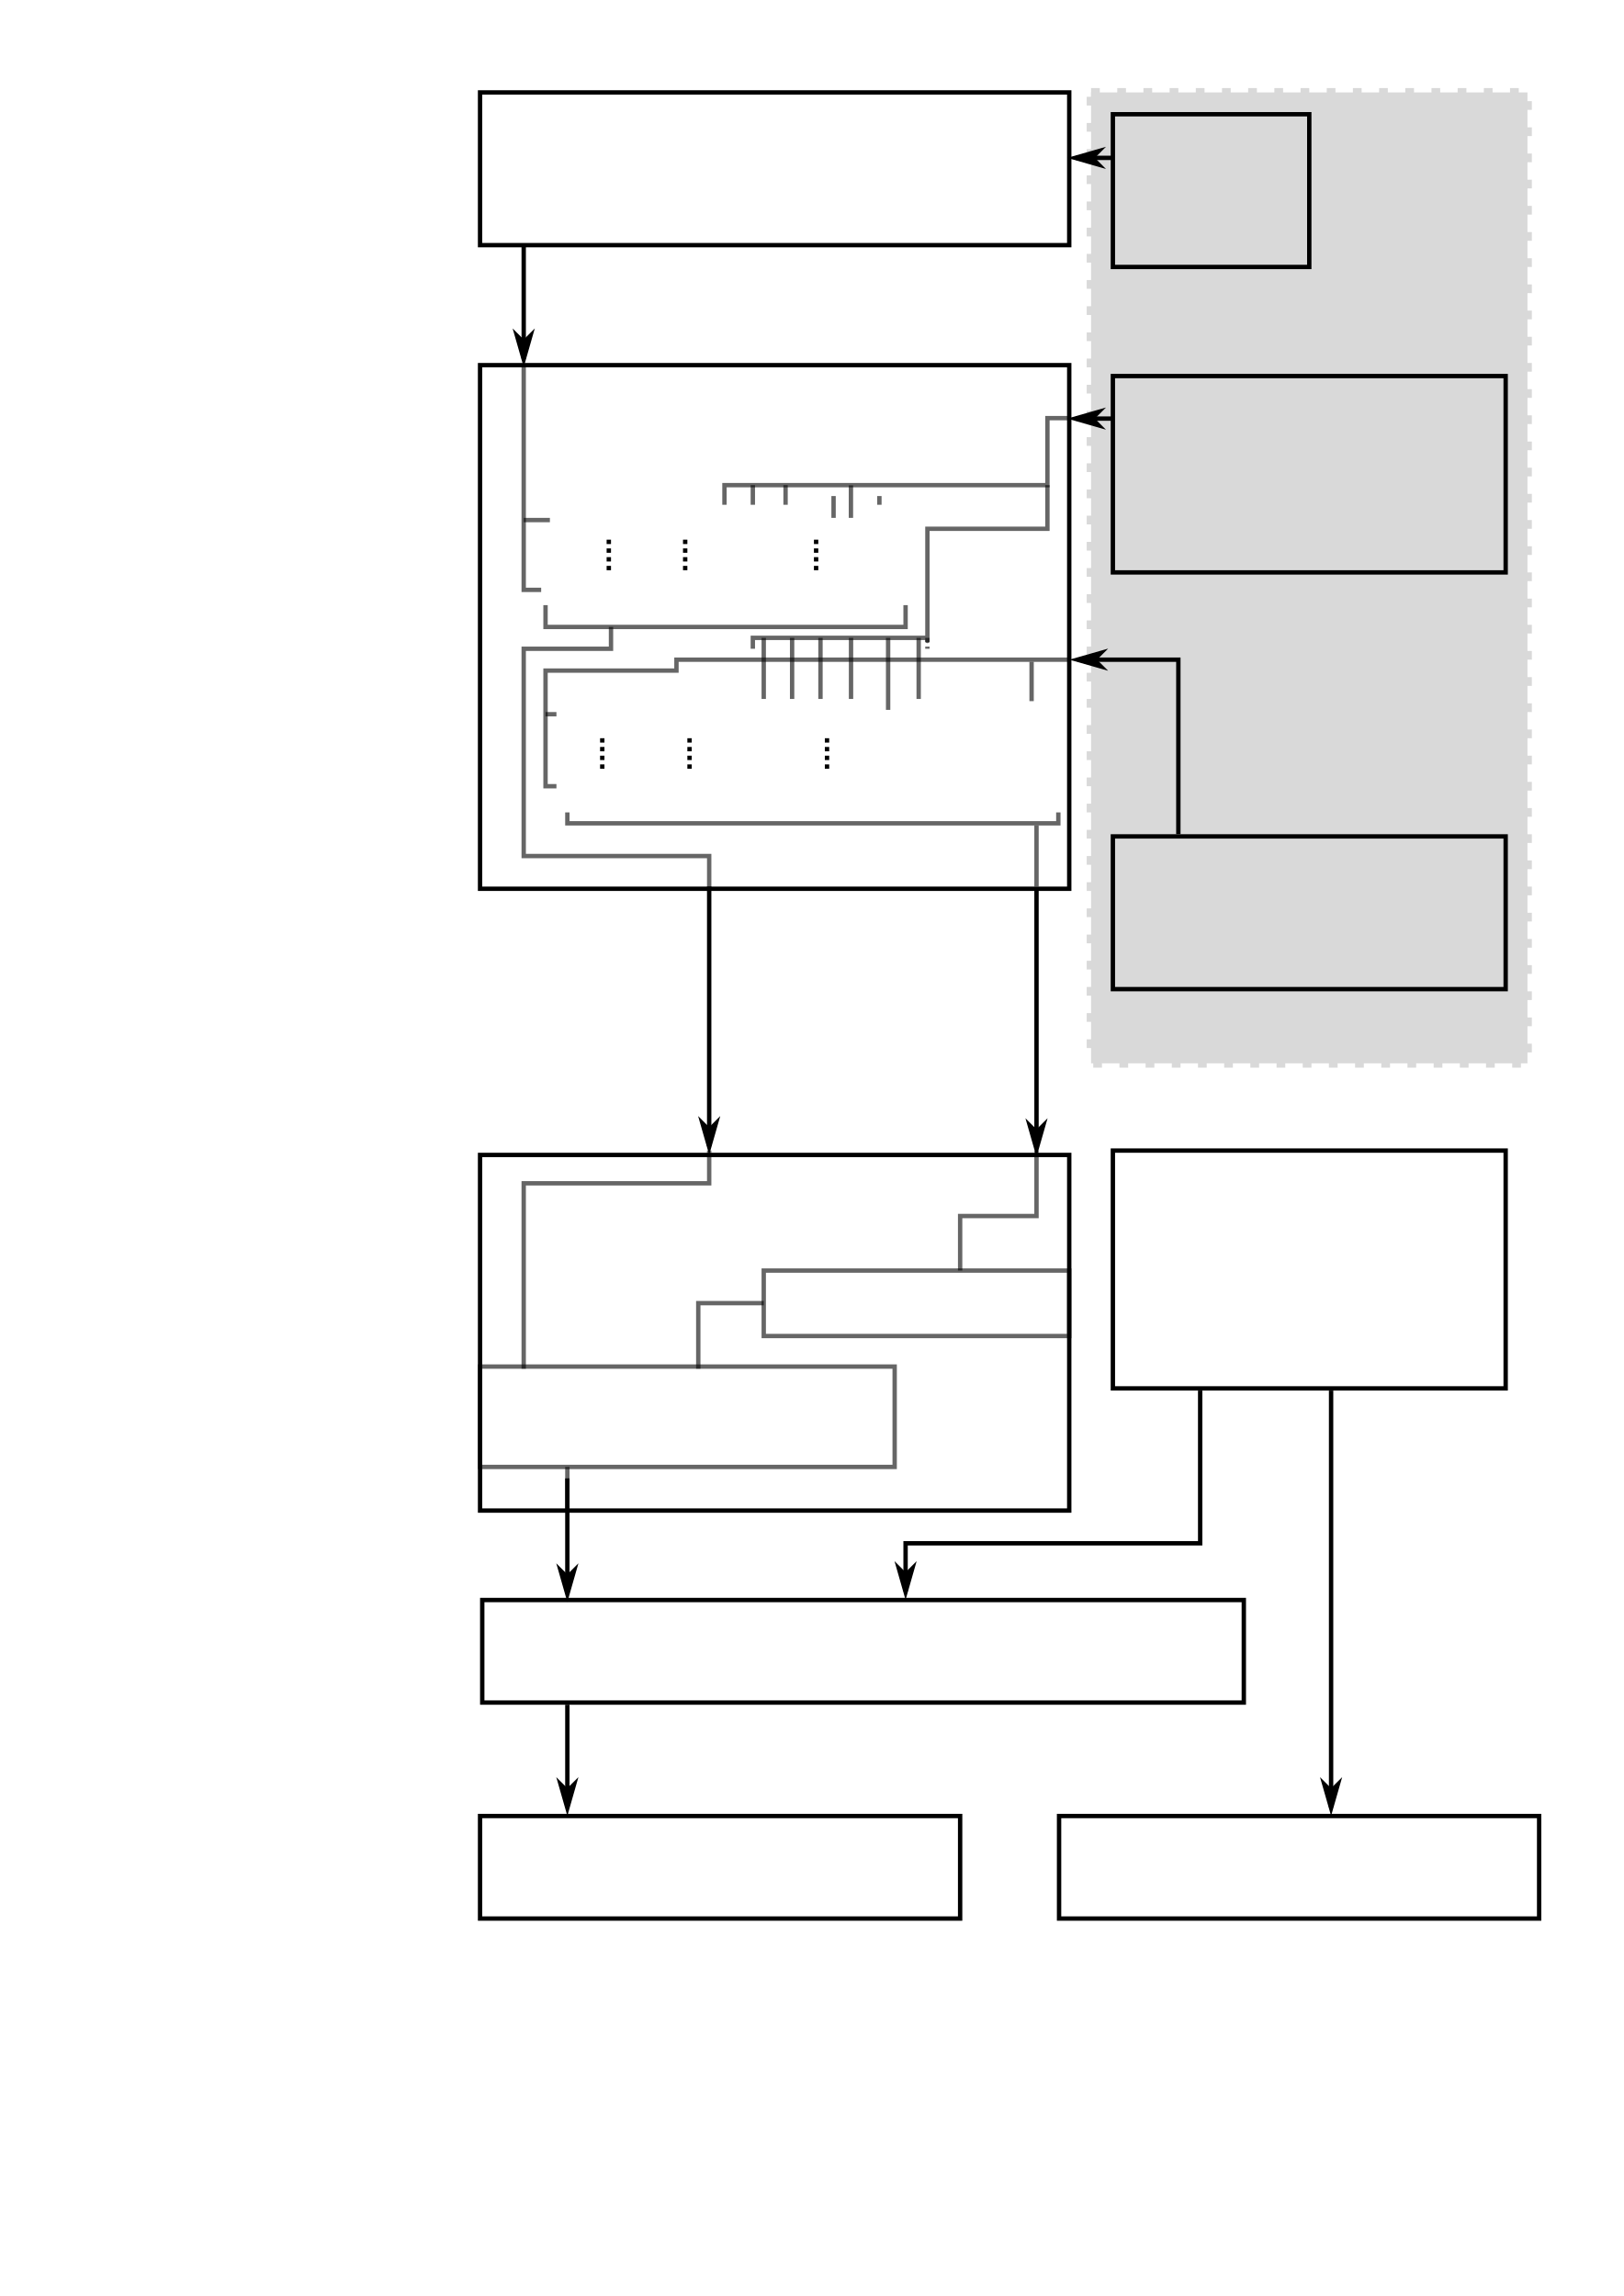
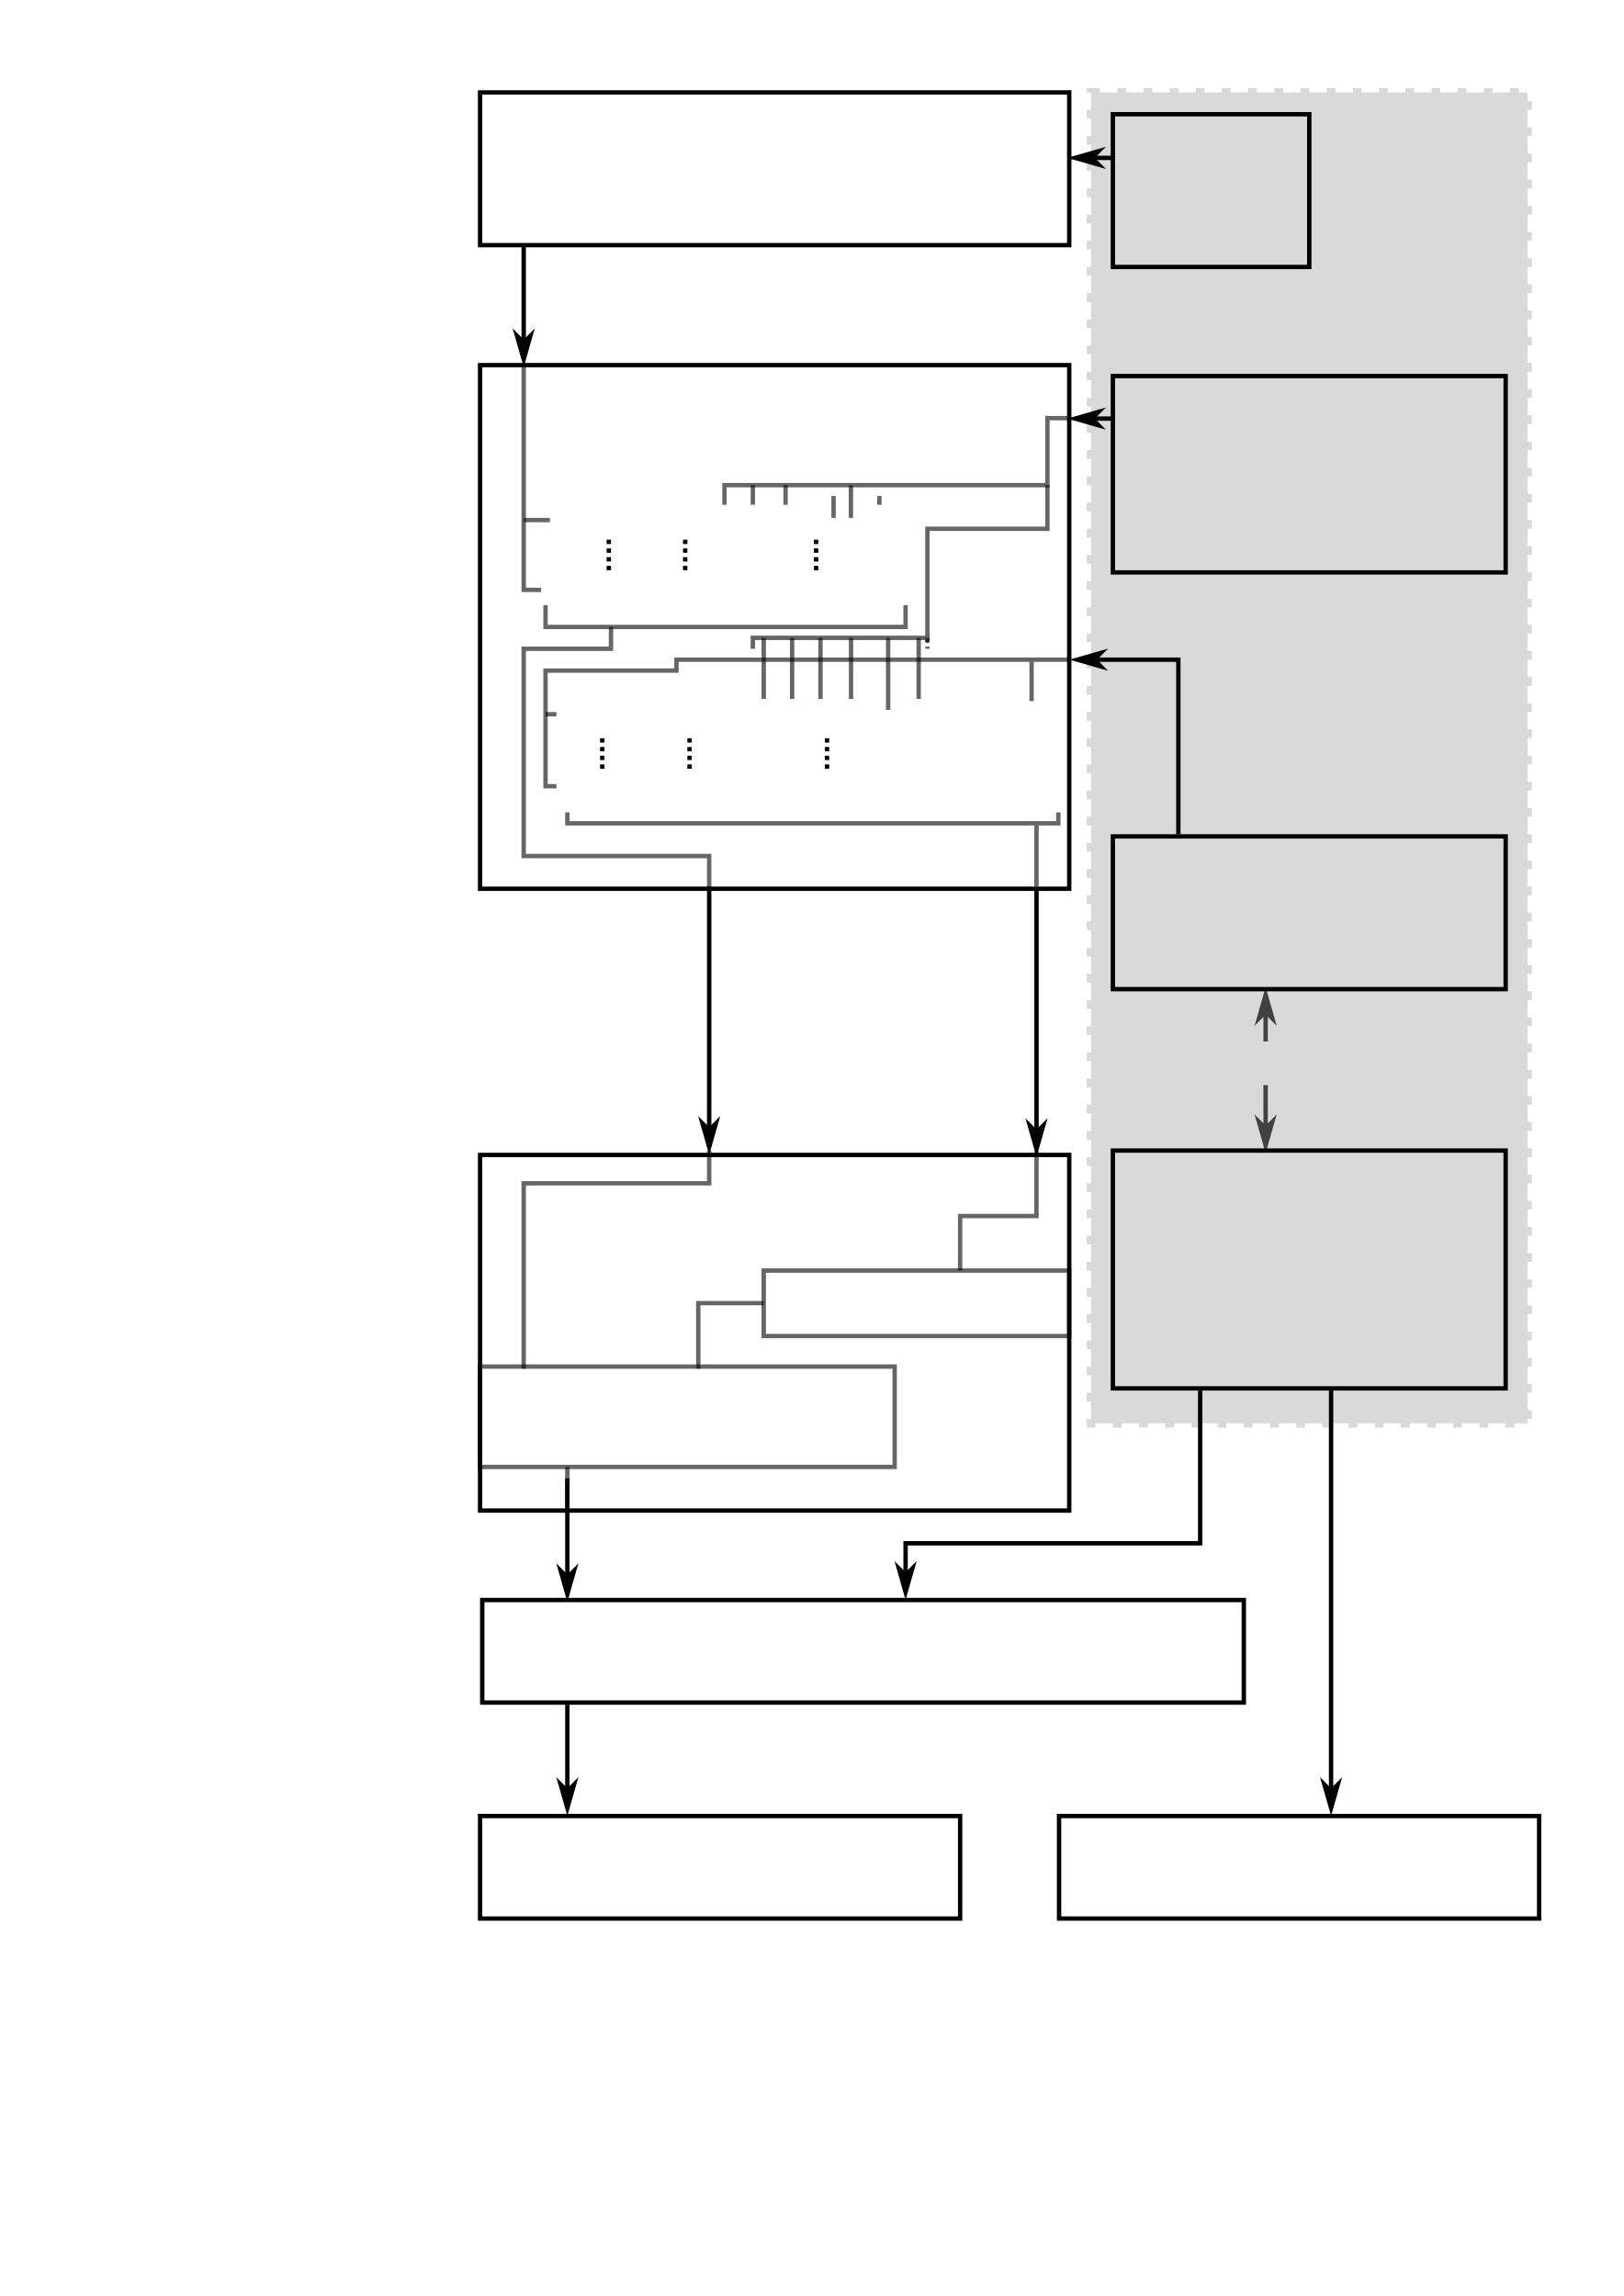
<svg xmlns="http://www.w3.org/2000/svg" width="744.094" height="1052.362" id="svg2" version="1.1">
  <defs id="defs4">
    <marker orient="auto" refY="0.0" refX="0.0" id="Arrow1Mend" style="overflow:visible;">
      <path id="path3774" d="M 0.0,0.0 L 5.0,-5.0 L -12.5,0.0 L 5.0,5.0 L 0.0,0.0 z " style="fill-rule:evenodd;stroke:#000000;stroke-width:1.0pt;" transform="scale(0.4) rotate(180) translate(10,0)" />
    </marker>
  </defs>
  <g id="layer1">
-     <rect style="opacity:0.15;fill:#000000;fill-opacity:1;stroke:#000000;stroke-width:4;stroke-linecap:butt;stroke-miterlimit:4;stroke-opacity:1;stroke-dasharray:4, 8;stroke-dashoffset:0" id="rect11603" width="200" height="445" x="500" y="42.362" />
+     <rect style="opacity:0.15;fill:#000000;fill-opacity:1;stroke:#000000;stroke-width:4;stroke-linecap:butt;stroke-miterlimit:4;stroke-opacity:1;stroke-dasharray:4, 8;stroke-dashoffset:0" id="rect11603" width="200" height="610" x="500" y="42.362" />
    <rect style="fill:none;fill-opacity:0.275;stroke:#000000;stroke-width:2;stroke-miterlimit:4;stroke-opacity:1;stroke-dasharray:none;stroke-dashoffset:0" id="rect2987" width="270" height="70" x="220" y="42.362" />
    <flowRoot xml:space="preserve" id="flowRoot4205" style="font-size:40px;font-style:normal;font-weight:normal;line-height:125%;letter-spacing:0px;word-spacing:0px;fill:#000000;fill-opacity:1;stroke:none;font-family:Sans" transform="translate(13.35742,0.783979)">
      <flowRegion id="flowRegion4207">
        <rect id="rect4209" width="223.247" height="54.267" x="238.396" y="52.311" />
      </flowRegion>
      <flowPara id="flowPara4211" style="font-size:18px">Pull-down experiments</flowPara>
      <flowPara style="font-size:14px" id="flowPara4417">immuno-precipitation</flowPara>
      <flowPara style="font-size:18px" id="flowPara4415" />
    </flowRoot>
    <rect style="fill:none;stroke:#000000;stroke-width:2;stroke-miterlimit:4;stroke-opacity:1;stroke-dasharray:none;stroke-dashoffset:0" id="rect4213" width="90" height="70" x="510" y="52.362" />
    <flowRoot xml:space="preserve" id="flowRoot4215" style="font-size:40px;font-style:normal;font-weight:normal;line-height:125%;letter-spacing:0px;word-spacing:0px;fill:#000000;fill-opacity:1;stroke:none;font-family:Sans">
      <flowRegion id="flowRegion4217">
        <rect id="rect4219" width="81.429" height="52.143" x="514.286" y="50.934" />
      </flowRegion>
      <flowPara id="flowPara4221" />
    </flowRoot>
    <flowRoot xml:space="preserve" id="flowRoot4223" style="font-size:20px;font-style:normal;font-weight:normal;line-height:125%;letter-spacing:0px;word-spacing:0px;fill:#000000;fill-opacity:1;stroke:none;font-family:Sans" transform="translate(-4.533203,0.721479)">
      <flowRegion id="flowRegion4225">
        <rect id="rect4227" width="104.088" height="79.108" x="517.857" y="52.362" />
      </flowRegion>
      <flowPara id="flowPara4229" style="font-size:18px">bait proteins list</flowPara>
    </flowRoot>
    <path style="fill:none;stroke:#000000;stroke-width:2;stroke-linecap:butt;stroke-linejoin:miter;stroke-miterlimit:4;stroke-opacity:1;stroke-dasharray:none;marker-end:url(#Arrow1Mend)" d="m 510,72.362 -17,0" id="path4231" />
    <flowRoot xml:space="preserve" id="flowRoot4419" style="fill:black;stroke:none;stroke-opacity:1;stroke-width:1px;stroke-linejoin:miter;stroke-linecap:butt;fill-opacity:1;font-family:Sans;font-style:normal;font-weight:normal;font-size:20px;line-height:125%;letter-spacing:0px;word-spacing:0px">
      <flowRegion id="flowRegion4421">
        <rect id="rect4423" width="88.388" height="60.609" x="477.297" y="44.735" />
      </flowRegion>
      <flowPara id="flowPara4425" />
    </flowRoot>
    <rect y="832.362" x="220" height="47" width="220" id="rect4627" style="fill:none;stroke:#000000;stroke-width:2;stroke-miterlimit:4;stroke-opacity:1;stroke-dasharray:none;stroke-dashoffset:0" />
    <path style="fill:none;stroke:#000000;stroke-width:2;stroke-miterlimit:4;stroke-opacity:1;stroke-dasharray:none;stroke-dashoffset:0;marker-end:url(#Arrow1Mend)" d="m 325,406.362 0,119" id="path4629" />
    <path style="fill:none;stroke:#000000;stroke-width:2;stroke-miterlimit:4;stroke-opacity:1;stroke-dasharray:none;stroke-dashoffset:0;marker-end:url(#Arrow1Mend)" d="m 260,781.362 0,47" id="path4635" />
    <flowRoot transform="translate(13.35742,789.6831)" style="font-size:40px;font-style:normal;font-weight:normal;line-height:125%;letter-spacing:0px;word-spacing:0px;fill:#000000;fill-opacity:1;stroke:none;font-family:Sans" id="flowRoot4867" xml:space="preserve">
      <flowRegion id="flowRegion4869">
        <rect y="52.311" x="238.396" height="54.267" width="223.247" id="rect4871" />
      </flowRegion>
      <flowPara id="flowPara4877" style="font-size:18px">weighted PPI graph</flowPara>
    </flowRoot>
    <g id="g5333" transform="translate(0,49)">
      <rect style="fill:none;stroke:#000000;stroke-width:2;stroke-miterlimit:4;stroke-opacity:1;stroke-dasharray:none;stroke-dashoffset:0" id="rect5111" width="180" height="90" x="510" y="123.362" />
      <flowRoot xml:space="preserve" id="flowRoot5113" style="font-size:18px;font-style:normal;font-weight:normal;line-height:125%;letter-spacing:0px;word-spacing:0px;fill:#000000;fill-opacity:1;stroke:none;font-family:Sans" transform="translate(-2.30127,76.72148)">
        <flowRegion id="flowRegion5115">
          <rect style="font-size:18px" id="rect5117" width="154.444" height="94.279" x="517.857" y="52.362" />
        </flowRegion>
        <flowPara id="flowPara5119" style="font-size:18px">indirect data:</flowPara>
        <flowPara id="flowPara5331" style="font-size:14px">Y2H</flowPara>
        <flowPara style="font-size:14px" id="flowPara3553">ENTS derived</flowPara>
        <flowPara style="font-size:14px" id="flowPara3555">Gene Ontology</flowPara>
      </flowRoot>
    </g>
    <rect y="167.362" x="220" height="240" width="270" id="rect5376" style="fill:none;stroke:#000000;stroke-width:2;stroke-miterlimit:4;stroke-opacity:1;stroke-dasharray:none;stroke-dashoffset:0" />
    <path id="path5562" d="m 510,191.862 -17,0" style="fill:none;stroke:#000000;stroke-width:2;stroke-miterlimit:4;stroke-opacity:1;stroke-dasharray:none;stroke-dashoffset:0;marker-end:url(#Arrow1Mend)" />
    <flowRoot transform="translate(23.83643,0.03397897)" style="font-size:18px;font-style:normal;font-weight:normal;line-height:125%;letter-spacing:0px;word-spacing:0px;fill:#000000;fill-opacity:1;stroke:none;font-family:Sans" id="flowRoot5564" xml:space="preserve">
      <flowRegion id="flowRegion5566">
        <rect y="178.075" x="228.294" height="73.184" width="232.869" id="rect5568" />
      </flowRegion>
      <flowPara id="flowPara5570">create feature vector for each protein interaction</flowPara>
    </flowRoot>
    <flowRoot xml:space="preserve" id="flowRoot5764" style="font-size:14px;font-style:normal;font-weight:normal;text-align:end;line-height:125%;letter-spacing:0px;word-spacing:0px;text-anchor:end;fill:#000000;fill-opacity:1;stroke:none;font-family:Sans" transform="translate(-68.44971,41.27)">
      <flowRegion id="flowRegion5766">
        <rect id="rect5768" width="120.234" height="85.863" x="269.711" y="394.753" style="font-size:14px;text-align:end;text-anchor:end" />
      </flowRegion>
      <flowPara id="flowPara5770">feature set for interactions between bait proteins</flowPara>
    </flowRoot>
    <rect y="529.362" x="220" height="163" width="270" id="rect5772" style="fill:none;stroke:#000000;stroke-width:2;stroke-miterlimit:4;stroke-opacity:1;stroke-dasharray:none;stroke-dashoffset:0" />
    <flowRoot transform="translate(23.83643,362.034)" style="font-size:18px;font-style:normal;font-weight:normal;line-height:125%;letter-spacing:0px;word-spacing:0px;fill:#000000;fill-opacity:1;stroke:none;font-family:Sans" id="flowRoot5774" xml:space="preserve">
      <flowRegion id="flowRegion5776">
        <rect y="178.075" x="228.294" height="73.184" width="197.869" id="rect5778" />
      </flowRegion>
      <flowPara id="flowPara5780">classification</flowPara>
      <flowPara id="flowPara5782" style="font-size:14px">random forest classifier</flowPara>
    </flowRoot>
    <g id="g10435" transform="translate(0,2)">
      <rect style="fill:none;stroke:#000000;stroke-width:2;stroke-miterlimit:4;stroke-opacity:1;stroke-dasharray:none;stroke-dashoffset:0" id="rect5823" width="180" height="70" x="510" y="381.362" />
      <flowRoot xml:space="preserve" id="flowRoot5825" style="font-size:18px;font-style:normal;font-weight:normal;line-height:125%;letter-spacing:0px;word-spacing:0px;fill:#000000;fill-opacity:1;stroke:none;font-family:Sans" transform="translate(-2.30127,334.8345)">
        <flowRegion id="flowRegion5827">
          <rect style="font-size:18px" id="rect5829" width="184.444" height="105.279" x="517.857" y="52.362" />
        </flowRegion>
        <flowPara id="flowPara5839" style="font-size:18px">Gold standard dataset</flowPara>
        <flowPara id="flowPara5855" style="font-size:14px">iRefIndex</flowPara>
      </flowRoot>
+       <flowRoot transform="translate(21.97949,419.7908)" style="font-size:18px;font-style:normal;font-weight:normal;line-height:125%;letter-spacing:0px;word-spacing:0px;fill:#000000;fill-opacity:1;stroke:none;font-family:Sans;opacity:0.7" id="flowRoot3487" xml:space="preserve">
+         <flowRegion id="flowRegion3489">
+           <rect y="52.362" x="517.857" height="105.279" width="184.444" id="rect3491" style="font-size:18px" />
+         </flowRegion>
+         <flowPara style="font-size:18px" id="flowPara3495">Direct data</flowPara>
+       </flowRoot>
+       <path style="fill:none;stroke:#000000;stroke-width:2;stroke-linecap:butt;stroke-miterlimit:4;stroke-opacity:1;stroke-dasharray:none;stroke-dashoffset:0;marker-start:none;marker-mid:none;marker-end:url(#Arrow1Mend);opacity:0.7" d="m 580,477.362 0,-21" id="path3499" transform="translate(0,-2)" />
+       <path id="path4821" d="m 580,495.362 0,27.25" style="fill:none;stroke:#000000;stroke-width:2;stroke-linecap:butt;stroke-miterlimit:4;stroke-opacity:1;stroke-dasharray:none;stroke-dashoffset:0;marker-start:none;marker-mid:none;marker-end:url(#Arrow1Mend);opacity:0.7" />
    </g>
    <path style="fill:none;stroke:#000000;stroke-width:2;stroke-miterlimit:4;stroke-opacity:1;stroke-dasharray:none;stroke-dashoffset:0;marker-end:url(#Arrow1Mend)" d="m 475,407.362 0,119" id="path5861" />
    <flowRoot transform="translate(73.03467,39.29441)" style="font-size:14px;font-style:normal;font-weight:normal;text-align:end;line-height:125%;letter-spacing:0px;word-spacing:0px;text-anchor:end;fill:#000000;fill-opacity:1;stroke:none;font-family:Sans" id="flowRoot6241" xml:space="preserve">
      <flowRegion id="flowRegion6243">
        <rect style="font-size:14px;text-align:end;text-anchor:end" y="394.753" x="269.711" height="88.315" width="128.739" id="rect6245" />
      </flowRegion>
      <flowPara id="flowPara6247">feature set for interactions between gold standard proteins</flowPara>
    </flowRoot>
    <flowRoot xml:space="preserve" id="flowRoot6613" style="font-size:18px;font-style:normal;font-weight:normal;line-height:125%;letter-spacing:0px;word-spacing:0px;fill:#000000;fill-opacity:1;stroke:none;font-family:Sans" transform="translate(-49.0166,283.7215)">
      <flowRegion id="flowRegion6615">
        <rect id="rect6617" width="276.874" height="55" x="322.143" y="517.362" />
      </flowRegion>
      <flowPara id="flowPara6621">weighted protein interactions</flowPara>
    </flowRoot>
    <flowRoot xml:space="preserve" id="flowRoot4427" style="font-size:20px;font-style:normal;font-weight:normal;line-height:125%;letter-spacing:0px;word-spacing:0px;fill:#000000;fill-opacity:1;stroke:none;font-family:Sans" transform="translate(-113.6523,-8.559771)">
      <flowRegion id="flowRegion4429">
        <rect id="rect4431" width="160.714" height="60.714" x="359.286" y="121.648" />
      </flowRegion>
      <flowPara id="flowPara4433" style="font-size:18px">list of proteins</flowPara>
      <flowPara style="font-size:18px" id="flowPara10403">of interest</flowPara>
    </flowRoot>
    <flowRoot xml:space="preserve" id="flowRoot10827" style="font-size:14px;font-style:normal;font-weight:normal;line-height:125%;letter-spacing:0px;word-spacing:0px;fill:#000000;fill-opacity:1;stroke:none;font-family:Sans" transform="translate(0,-136.8306)">
      <flowRegion id="flowRegion10829">
        <rect id="rect10831" width="164.15" height="101.495" x="543.967" y="455.867" style="font-size:14px" />
      </flowRegion>
      <flowPara id="flowPara10835">Gold standard protein list</flowPara>
    </flowRoot>
    <path style="fill:none;stroke:#000000;stroke-width:2;stroke-miterlimit:4;stroke-opacity:1;stroke-dasharray:none;stroke-dashoffset:0;marker-end:url(#Arrow1Mend)" d="m 240,112.362 0,52" id="path10839" />
    <flowRoot xml:space="preserve" id="flowRoot11027" style="font-size:14px;font-style:normal;font-weight:normal;line-height:125%;letter-spacing:0px;word-spacing:0px;fill:#000000;fill-opacity:1;stroke:none;font-family:Sans" transform="translate(23.83643,50.96824)">
      <flowRegion id="flowRegion11029">
        <rect id="rect11031" width="232.869" height="23.319" x="228.294" y="178.075" style="font-size:14px" />
      </flowRegion>
      <flowPara id="flowPara11033">(P<flowSpan style="font-size:65.001%;baseline-shift:sub" id="flowSpan11037">1</flowSpan>,P<flowSpan style="font-size:65.001%;baseline-shift:sub" id="flowSpan11035">2</flowSpan>) -&gt; (0,1,0,0,...,1)</flowPara>
    </flowRoot>
    <flowRoot transform="translate(22.19398,82.54519)" style="font-size:14px;font-style:normal;font-weight:normal;line-height:125%;letter-spacing:0px;word-spacing:0px;fill:#000000;fill-opacity:1;stroke:none;font-family:Sans" id="flowRoot11039" xml:space="preserve">
      <flowRegion id="flowRegion11041">
        <rect style="font-size:14px" y="178.075" x="228.294" height="23.319" width="287.869" id="rect11043" />
      </flowRegion>
      <flowPara id="flowPara11045">(P<flowSpan style="font-size:65.001%;baseline-shift:sub" id="flowSpan11053">N-1</flowSpan>,P<flowSpan style="font-size:65.001%;baseline-shift:sub" id="flowSpan11055">N</flowSpan>)-&gt;(0,1,0,1,...,0)</flowPara>
    </flowRoot>
    <path style="fill:none;stroke:#000000;stroke-width:2;stroke-miterlimit:4;stroke-opacity:1;stroke-dasharray:2, 2;stroke-dashoffset:0" d="m 279,247.362 0,15" id="path11051" />
    <path style="opacity:0.6;fill:none;stroke:#000000;stroke-width:2;stroke-miterlimit:4;stroke-opacity:1;stroke-dasharray:none;stroke-dashoffset:0" d="m 240,167.362 0,103 8,0" id="path11057" />
    <path style="fill:none;stroke:#000000;stroke-width:2;stroke-miterlimit:4;stroke-opacity:1;stroke-dasharray:none;stroke-dashoffset:0;opacity:0.6" d="m 240,238.362 12,0" id="path11059" />
    <flowRoot xml:space="preserve" id="flowRoot11061" style="font-size:10px;font-style:normal;font-weight:normal;line-height:125%;letter-spacing:0px;word-spacing:0px;opacity:0.6;fill:#000000;fill-opacity:1;stroke:none;font-family:Sans" transform="matrix(0,-1,1,0,38.07255,467.6581)">
      <flowRegion id="flowRegion11063">
        <rect id="rect11065" width="187.857" height="19.643" x="97.143" y="187.719" style="font-size:10px" />
      </flowRegion>
      <flowPara id="flowPara11067">for binary combinations of N proteins</flowPara>
    </flowRoot>
    <path id="path11085" d="m 314,247.362 0,15" style="fill:none;stroke:#000000;stroke-width:2;stroke-miterlimit:4;stroke-opacity:1;stroke-dasharray:2, 2;stroke-dashoffset:0" />
    <path style="fill:none;stroke:#000000;stroke-width:2;stroke-miterlimit:4;stroke-opacity:1;stroke-dasharray:2, 2;stroke-dashoffset:0" d="m 374,247.362 0,15" id="path11087" />
    <path style="opacity:0.6;fill:none;stroke:#000000;stroke-width:2;stroke-miterlimit:4;stroke-opacity:1;stroke-dasharray:none;stroke-dashoffset:0" d="m 489.643,191.648 -9.643,0 0,30.714 -148,0 0,9" id="path11089" />
    <path style="opacity:0.6;fill:none;stroke:#000000;stroke-width:2;stroke-miterlimit:4;stroke-opacity:1;stroke-dasharray:none;stroke-dashoffset:0" d="m 345,222.362 0,9" id="path11091" />
    <path id="path11093" d="m 360,222.362 0,9" style="opacity:0.6;fill:none;stroke:#000000;stroke-width:2;stroke-miterlimit:4;stroke-opacity:1;stroke-dasharray:none;stroke-dashoffset:0" />
    <path style="opacity:0.6;fill:none;stroke:#000000;stroke-width:2;stroke-linecap:butt;stroke-miterlimit:4;stroke-opacity:1;stroke-dasharray:none;stroke-dashoffset:1" d="m 382,227.362 0,10" id="path11103" />
    <path style="opacity:0.6;fill:none;stroke:#000000;stroke-width:2;stroke-linecap:butt;stroke-miterlimit:4;stroke-opacity:1;stroke-dasharray:none;stroke-dashoffset:1" d="m 389.955,222.451 0,14.911" id="path11105" />
    <path style="opacity:0.6;fill:none;stroke:#000000;stroke-width:2;stroke-linecap:butt;stroke-miterlimit:4;stroke-opacity:1;stroke-dasharray:none;stroke-dashoffset:1" d="m 403,227.362 0,4" id="path11109" />
    <path style="opacity:0.6;fill:none;stroke:#000000;stroke-width:2;stroke-linecap:butt;stroke-miterlimit:4;stroke-opacity:1;stroke-dasharray:none;stroke-dashoffset:1" d="m 250,277.362 0,10 165,0 0,-10" id="path11117" />
    <path style="opacity:0.6;fill:none;stroke:#000000;stroke-width:2;stroke-linecap:butt;stroke-miterlimit:4;stroke-opacity:1;stroke-dasharray:none;stroke-dashoffset:1" d="m 280,287.362 0,10 -40,0 0,95 85,0 0,15" id="path11119" />
    <flowRoot transform="translate(27.51562,141.2567)" style="font-size:14px;font-style:normal;font-weight:normal;line-height:125%;letter-spacing:0px;word-spacing:0px;fill:#000000;fill-opacity:1;stroke:none;font-family:Sans" id="flowRoot11123" xml:space="preserve">
      <flowRegion id="flowRegion11125">
        <rect style="font-size:14px" y="178.075" x="228.294" height="23.319" width="232.869" id="rect11127" />
      </flowRegion>
      <flowPara id="flowPara11129">(P<flowSpan id="flowSpan11131" style="font-size:65.001%;baseline-shift:sub">G1</flowSpan>,P<flowSpan id="flowSpan11133" style="font-size:65.001%;baseline-shift:sub">G2</flowSpan>) -&gt; (1,1,0,1,...,1) C<flowSpan style="font-size:65.001%;baseline-shift:sub" id="flowSpan11161">1</flowSpan>=(0)</flowPara>
    </flowRoot>
    <flowRoot xml:space="preserve" id="flowRoot11135" style="font-size:14px;font-style:normal;font-weight:normal;line-height:125%;letter-spacing:0px;word-spacing:0px;fill:#000000;fill-opacity:1;stroke:none;font-family:Sans" transform="translate(27.19398,173.5452)">
      <flowRegion id="flowRegion11137">
        <rect id="rect11139" width="287.869" height="23.319" x="228.294" y="178.075" style="font-size:14px" />
      </flowRegion>
      <flowPara id="flowPara11141">(P<flowSpan id="flowSpan11143" style="font-size:65.001%;baseline-shift:sub">GN-1</flowSpan>,P<flowSpan id="flowSpan11145" style="font-size:65.001%;baseline-shift:sub">GN</flowSpan>)-&gt;(0,1,0,1,...,0) C<flowSpan style="font-size:65.001%;baseline-shift:sub" id="flowSpan11159">N</flowSpan>=(1) </flowPara>
    </flowRoot>
    <path id="path11147" d="m 276,338.362 0,15" style="fill:none;stroke:#000000;stroke-width:2;stroke-miterlimit:4;stroke-opacity:1;stroke-dasharray:2, 2;stroke-dashoffset:0" />
    <path style="fill:none;stroke:#000000;stroke-width:2;stroke-miterlimit:4;stroke-opacity:1;stroke-dasharray:2, 2;stroke-dashoffset:0" d="m 316,338.362 0,15" id="path11149" />
    <path id="path11151" d="m 379,338.362 0,15" style="fill:none;stroke:#000000;stroke-width:2;stroke-miterlimit:4;stroke-opacity:1;stroke-dasharray:2, 2;stroke-dashoffset:0" />
    <path style="fill:none;stroke:#000000;stroke-width:2;stroke-linecap:butt;stroke-miterlimit:4;stroke-opacity:1;stroke-dasharray:none;stroke-dashoffset:1;marker-end:url(#Arrow1Mend)" d="m 540,382.362 0,-80 -40,0 -6,0" id="path11163" />
    <path style="opacity:0.6;fill:none;stroke:#000000;stroke-width:2;stroke-linecap:butt;stroke-miterlimit:4;stroke-opacity:1;stroke-dasharray:none;stroke-dashoffset:1;marker-end:none" d="m 490,302.362 -180,0 0,5 -60,0 0,53 5,0" id="path11347" />
    <path style="opacity:0.6;fill:none;stroke:#000000;stroke-width:2;stroke-linecap:butt;stroke-miterlimit:4;stroke-opacity:1;stroke-dasharray:none;stroke-dashoffset:1;marker-end:none" d="m 250,327.362 5,0" id="path11349" />
    <path style="opacity:0.6;fill:none;stroke:#000000;stroke-width:2;stroke-linecap:butt;stroke-miterlimit:4;stroke-opacity:1;stroke-dasharray:none;stroke-dashoffset:1" d="m 472.751,303.362 0,18" id="path11545" />
    <path style="opacity:0.6;fill:none;stroke:#000000;stroke-width:2;stroke-linecap:butt;stroke-miterlimit:4;stroke-opacity:1;stroke-dasharray:none;stroke-dashoffset:0" d="m 350,292.362 0,28" id="path11547" />
    <path style="opacity:0.6;fill:none;stroke:#000000;stroke-width:2;stroke-linecap:butt;stroke-miterlimit:4;stroke-opacity:1;stroke-dasharray:none;stroke-dashoffset:0" d="m 363,292.362 0,28" id="path11549" />
    <path style="opacity:0.6;fill:none;stroke:#000000;stroke-width:2;stroke-linecap:butt;stroke-miterlimit:4;stroke-opacity:1;stroke-dasharray:none;stroke-dashoffset:0" d="m 376,292.362 0,28" id="path11551" />
    <path style="opacity:0.6;fill:none;stroke:#000000;stroke-width:2;stroke-linecap:butt;stroke-miterlimit:4;stroke-opacity:1;stroke-dasharray:none;stroke-dashoffset:0" d="m 390,292.362 0,28" id="path11553" />
    <path style="opacity:0.6;fill:none;stroke:#000000;stroke-width:2;stroke-linecap:butt;stroke-miterlimit:4;stroke-opacity:1;stroke-dasharray:none;stroke-dashoffset:0" d="m 421,292.362 0,28" id="path11555" />
    <path style="opacity:0.6;fill:none;stroke:#000000;stroke-width:2;stroke-linecap:butt;stroke-miterlimit:4;stroke-opacity:1;stroke-dasharray:none;stroke-dashoffset:0" d="m 407,292.362 0,33" id="path11557" />
    <path style="opacity:0.6;fill:none;stroke:#000000;stroke-width:2;stroke-linecap:butt;stroke-miterlimit:4;stroke-opacity:1;stroke-dasharray:none;stroke-dashoffset:0" d="m 260,372.362 0,5 225,0 0,-5" id="path11559" />
    <path style="opacity:0.6;fill:none;stroke:#000000;stroke-width:2;stroke-linecap:butt;stroke-miterlimit:4;stroke-opacity:1;stroke-dasharray:none;stroke-dashoffset:0" d="m 475,378.362 0,28" id="path11561" />
    <flowRoot xml:space="preserve" id="flowRoot11565" style="font-size:14px;font-style:normal;font-weight:normal;line-height:125%;letter-spacing:0px;word-spacing:0px;fill:#000000;fill-opacity:1;stroke:none;font-family:Sans" transform="translate(89.59815,1.669413)">
      <flowRegion id="flowRegion11567">
        <rect id="rect11569" width="183.571" height="35" x="272.143" y="587.362" style="font-size:14px" />
      </flowRegion>
      <flowPara id="flowPara11571">training and test</flowPara>
    </flowRoot>
    <rect style="opacity:0.6;fill:none;stroke:#000000;stroke-width:2;stroke-linecap:butt;stroke-miterlimit:4;stroke-opacity:1;stroke-dasharray:none;stroke-dashoffset:0" id="rect11573" width="140" height="30" x="350" y="582.362" />
    <path style="opacity:0.6;fill:none;stroke:#000000;stroke-width:2;stroke-linecap:butt;stroke-miterlimit:4;stroke-opacity:1;stroke-dasharray:none;stroke-dashoffset:0" d="m 475,527.362 0,30 -35,0 0,25" id="path11575" />
    <flowRoot xml:space="preserve" id="flowRoot11577" style="font-size:14px;font-style:normal;font-weight:normal;line-height:125%;letter-spacing:0px;word-spacing:0px;fill:#000000;fill-opacity:1;stroke:none;font-family:Sans" transform="translate(0.9677734,7.433085)">
      <flowRegion id="flowRegion11579">
        <rect id="rect11581" width="247.143" height="52.143" x="227.143" y="623.076" style="font-size:14px" />
      </flowRegion>
      <flowPara id="flowPara11583">classify new interactions</flowPara>
      <flowPara id="flowPara11587">posterior probability</flowPara>
    </flowRoot>
    <rect y="626.362" x="220" height="46" width="190" id="rect11585" style="opacity:0.6;fill:none;stroke:#000000;stroke-width:2;stroke-linecap:butt;stroke-miterlimit:4;stroke-opacity:1;stroke-dasharray:none;stroke-dashoffset:0" />
    <path style="opacity:0.6;fill:none;stroke:#000000;stroke-width:2;stroke-linecap:butt;stroke-miterlimit:4;stroke-opacity:1;stroke-dasharray:none;stroke-dashoffset:0" d="m 325,527.362 0,15 -85,0 0,85" id="path11589" />
    <path style="opacity:0.6;fill:none;stroke:#000000;stroke-width:2;stroke-linecap:butt;stroke-miterlimit:4;stroke-opacity:1;stroke-dasharray:none;stroke-dashoffset:0" d="m 260,672.362 0,20" id="path11591" />
    <path style="opacity:0.6;fill:none;stroke:#000000;stroke-width:2;stroke-linecap:butt;stroke-miterlimit:4;stroke-opacity:1;stroke-dasharray:none;stroke-dashoffset:0" d="m 350.018,597.288 -30.018,0 0,30.074" id="path11593" />
    <flowRoot xml:space="preserve" id="flowRoot11609" style="font-size:28px;font-style:normal;font-weight:normal;line-height:125%;letter-spacing:0px;word-spacing:0px;fill:#000000;fill-opacity:1;stroke:none;font-family:Sans" transform="translate(103.6191,11.68172)">
      <flowRegion id="flowRegion11611">
        <rect style="font-size:28px" id="rect11613" width="184.444" height="105.279" x="517.857" y="52.362" />
      </flowRegion>
      <flowPara id="flowPara11617" style="font-size:28px">Data</flowPara>
    </flowRoot>
    <path style="opacity:0.6;fill:none;stroke:#000000;stroke-width:2;stroke-linecap:butt;stroke-miterlimit:4;stroke-opacity:1;stroke-dasharray:none;stroke-dashoffset:0" d="m 480,222.362 0,20 -55,0 c 0,8.189 0,61.221 0,50 l -80,0 0,5" id="path11627" />
    <path style="opacity:0.6;fill:none;stroke:#000000;stroke-width:2;stroke-linecap:butt;stroke-miterlimit:4;stroke-opacity:1;stroke-dasharray:2, 2;stroke-dashoffset:0" d="m 425,292.362 0,5" id="path11631" />
    <g id="g10435-4" transform="translate(0,146)">
      <rect style="fill:none;stroke:#000000;stroke-width:2;stroke-miterlimit:4;stroke-opacity:1;stroke-dasharray:none;stroke-dashoffset:0" id="rect5823-1" width="180" height="109" x="510" y="381.362" />
      <flowRoot xml:space="preserve" id="flowRoot5825-3" style="font-size:18px;font-style:normal;font-weight:normal;line-height:125%;letter-spacing:0px;word-spacing:0px;fill:#000000;fill-opacity:1;stroke:none;font-family:Sans" transform="translate(-2.30127,334.8345)">
        <flowRegion id="flowRegion5827-7">
          <rect style="font-size:18px" id="rect5829-2" width="194.444" height="183.166" x="517.857" y="52.362" />
        </flowRegion>
        <flowPara style="font-size:18px" id="flowPara4381">Prepared Edgelist:</flowPara>
        <flowPara style="font-size:14px" id="flowPara4424">HIPPIE</flowPara>
        <flowPara style="font-size:14px" id="flowPara4434">InterologWalk</flowPara>
        <flowPara style="font-size:14px" id="flowPara4436">HMR</flowPara>
        <flowPara style="font-size:14px" id="flowPara4438">Pulldown data</flowPara>
      </flowRoot>
    </g>
    <rect y="832.362" x="485.338" height="47" width="220" id="rect4627-7" style="fill:none;stroke:#000000;stroke-width:2;stroke-miterlimit:4;stroke-opacity:1;stroke-dasharray:none;stroke-dashoffset:0" />
    <flowRoot transform="translate(257.9541,789.6831)" style="font-size:40px;font-style:normal;font-weight:normal;line-height:125%;letter-spacing:0px;word-spacing:0px;fill:#000000;fill-opacity:1;stroke:none;font-family:Sans" id="flowRoot4867-2" xml:space="preserve">
      <flowRegion id="flowRegion4869-6">
        <rect y="52.311" x="238.396" height="54.267" width="223.247" id="rect4871-3" />
      </flowRegion>
      <flowPara id="flowPara4877-9" style="font-size:18px">unweighted PPI graph</flowPara>
    </flowRoot>
    <rect y="733.362" x="221" height="47" width="349" id="rect4627-8" style="fill:none;stroke:#000000;stroke-width:2;stroke-miterlimit:4;stroke-opacity:1;stroke-dasharray:none;stroke-dashoffset:0" />
    <flowRoot transform="translate(14.35742,690.6831)" style="font-size:40px;font-style:normal;font-weight:normal;line-height:125%;letter-spacing:0px;word-spacing:0px;fill:#000000;fill-opacity:1;stroke:none;font-family:Sans" id="flowRoot4867-5" xml:space="preserve">
      <flowRegion id="flowRegion4869-9">
        <rect y="52.311" x="238.396" height="62.532" width="257.247" id="rect4871-7" />
      </flowRegion>
      <flowPara id="flowPara4877-6" style="font-size:18px">Bayesian edge weighting</flowPara>
    </flowRoot>
    <path id="path4500" d="m 260,677.612 0,52.75" style="fill:none;stroke:#000000;stroke-width:2;stroke-miterlimit:4;stroke-opacity:1;stroke-dasharray:none;stroke-dashoffset:0;marker-end:url(#Arrow1Mend)" />
    <path style="fill:none;stroke:#000000;stroke-width:2;stroke-linecap:butt;stroke-miterlimit:4;stroke-opacity:1;stroke-dasharray:none;stroke-dashoffset:0;marker-end:url(#Arrow1Mend)" d="m 550,637.362 0,70 -135,0 0,22" id="path4502" />
    <path style="fill:none;stroke:#000000;stroke-width:2;stroke-linecap:butt;stroke-miterlimit:4;stroke-opacity:1;stroke-dasharray:none;stroke-dashoffset:0;marker-end:url(#Arrow1Mend)" d="m 610,637.362 0,191" id="path4686" />
  </g>
</svg>
